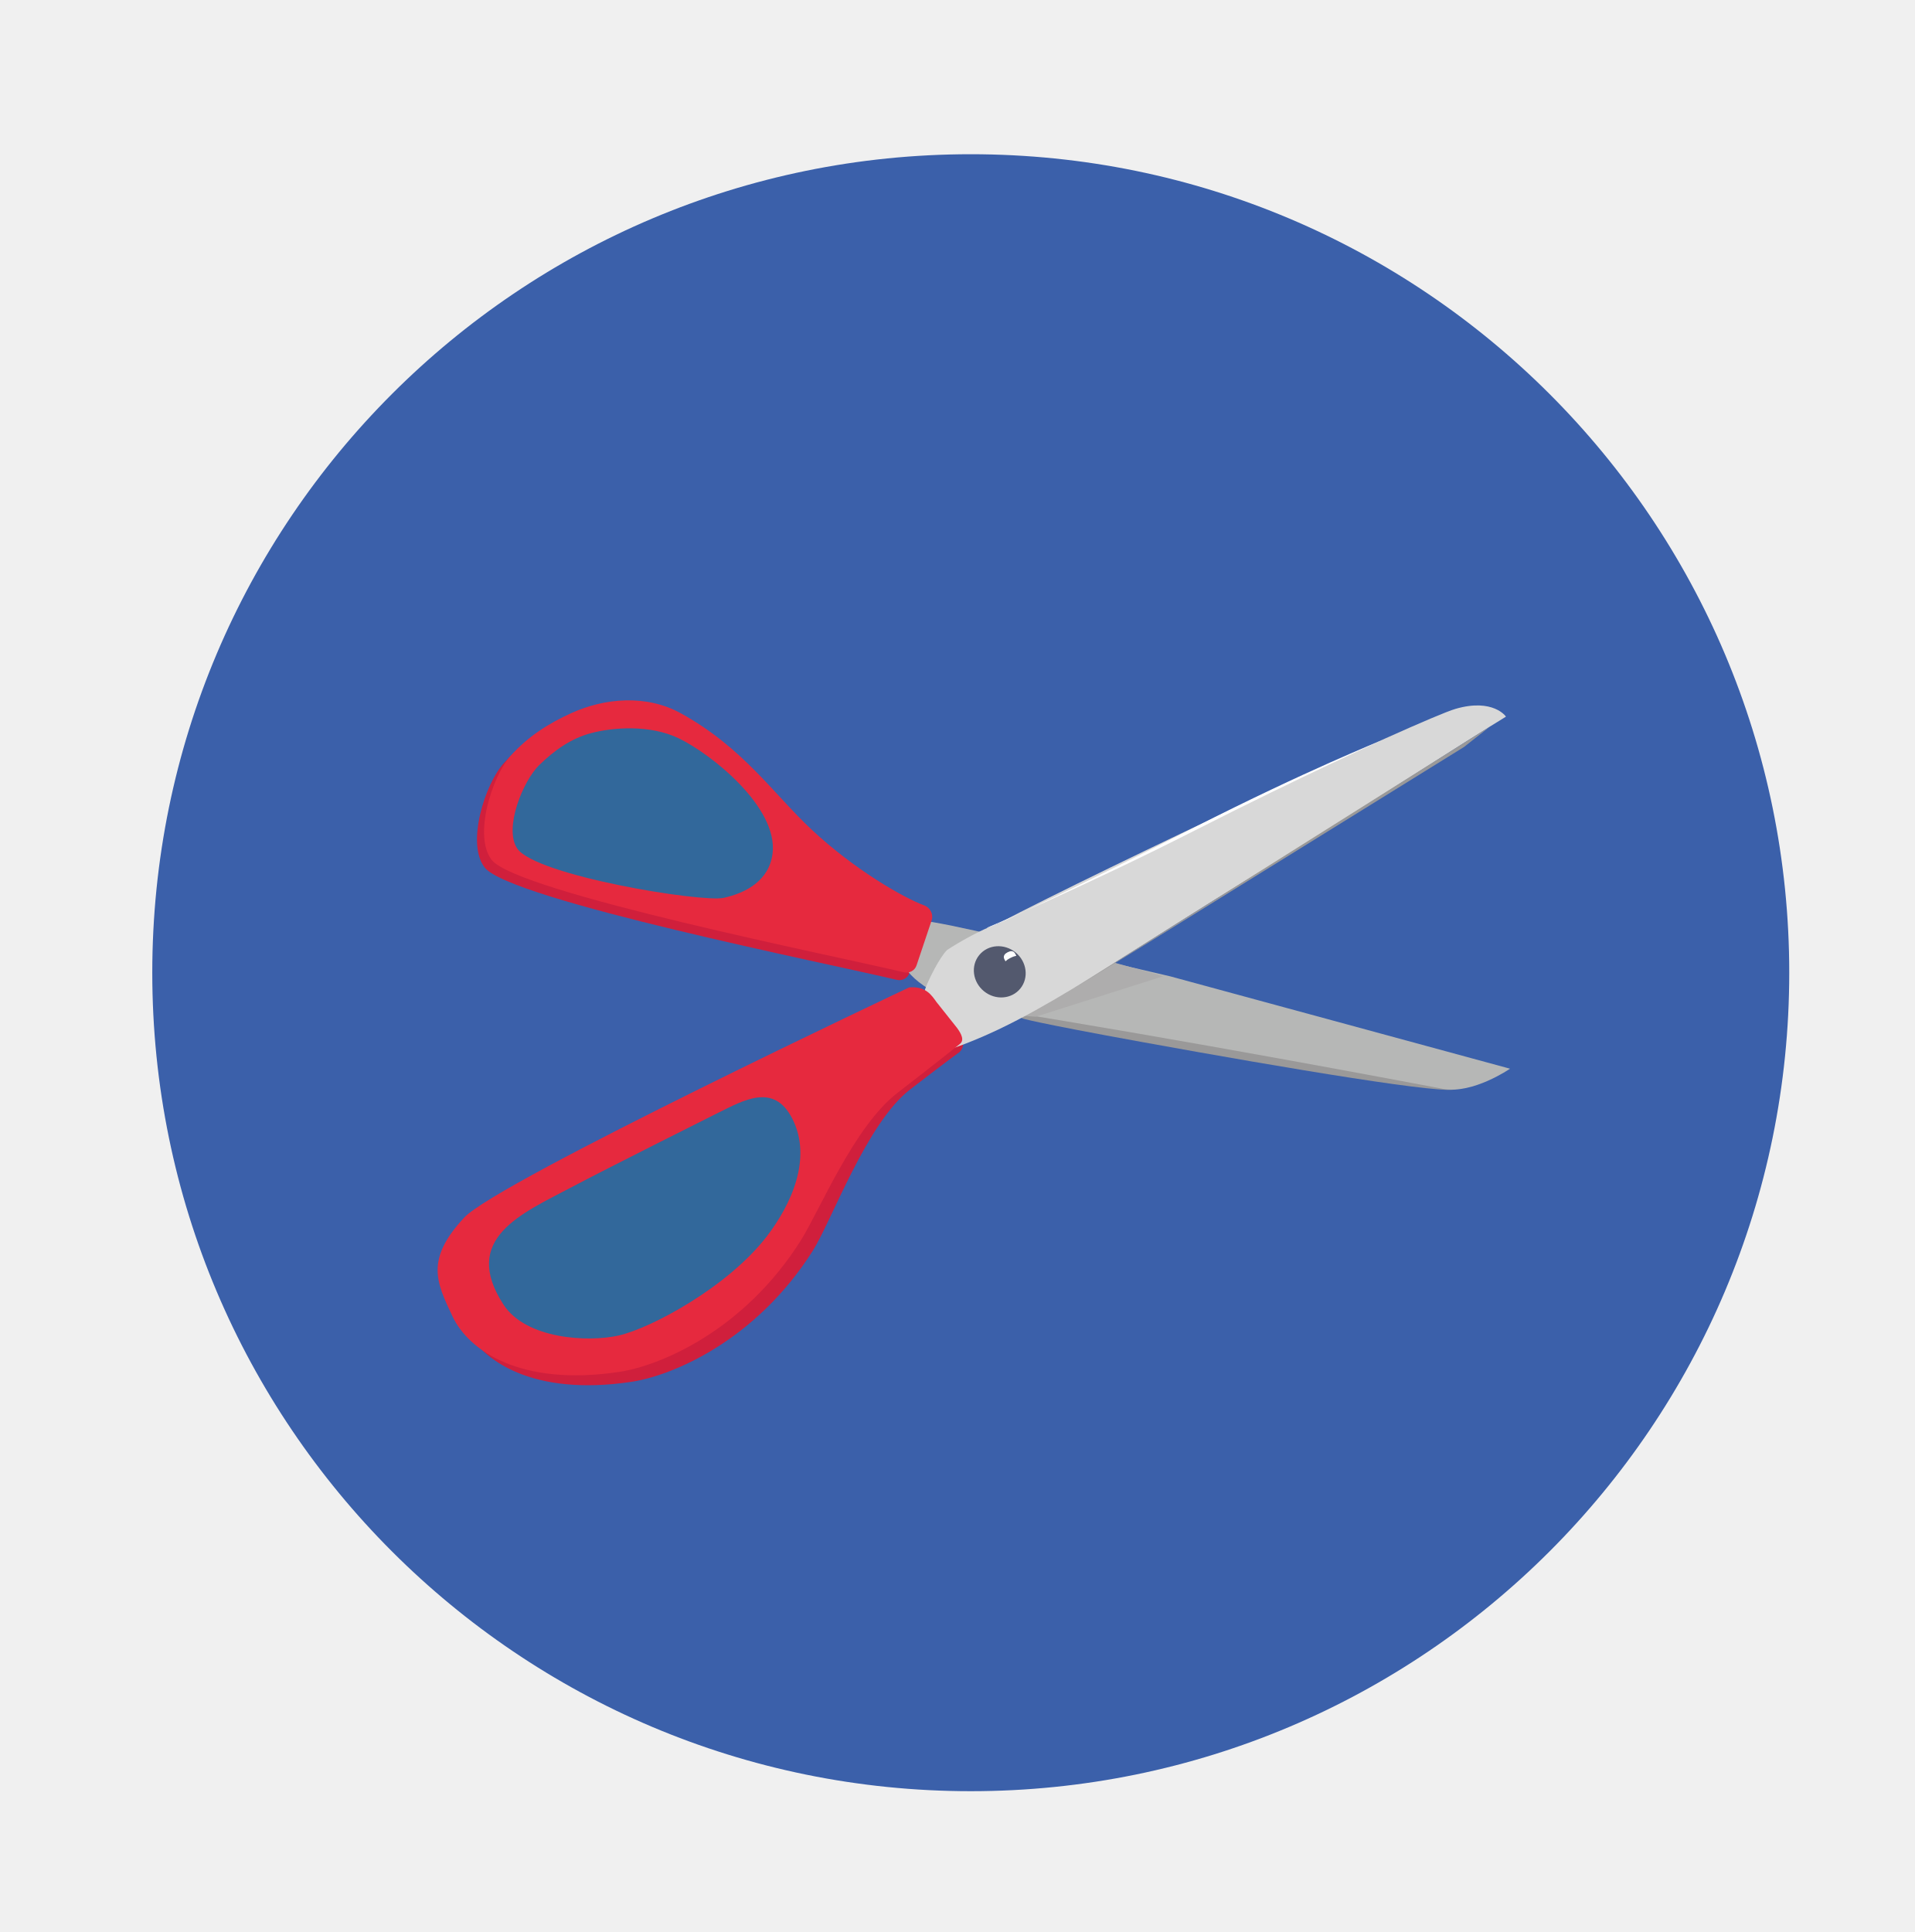
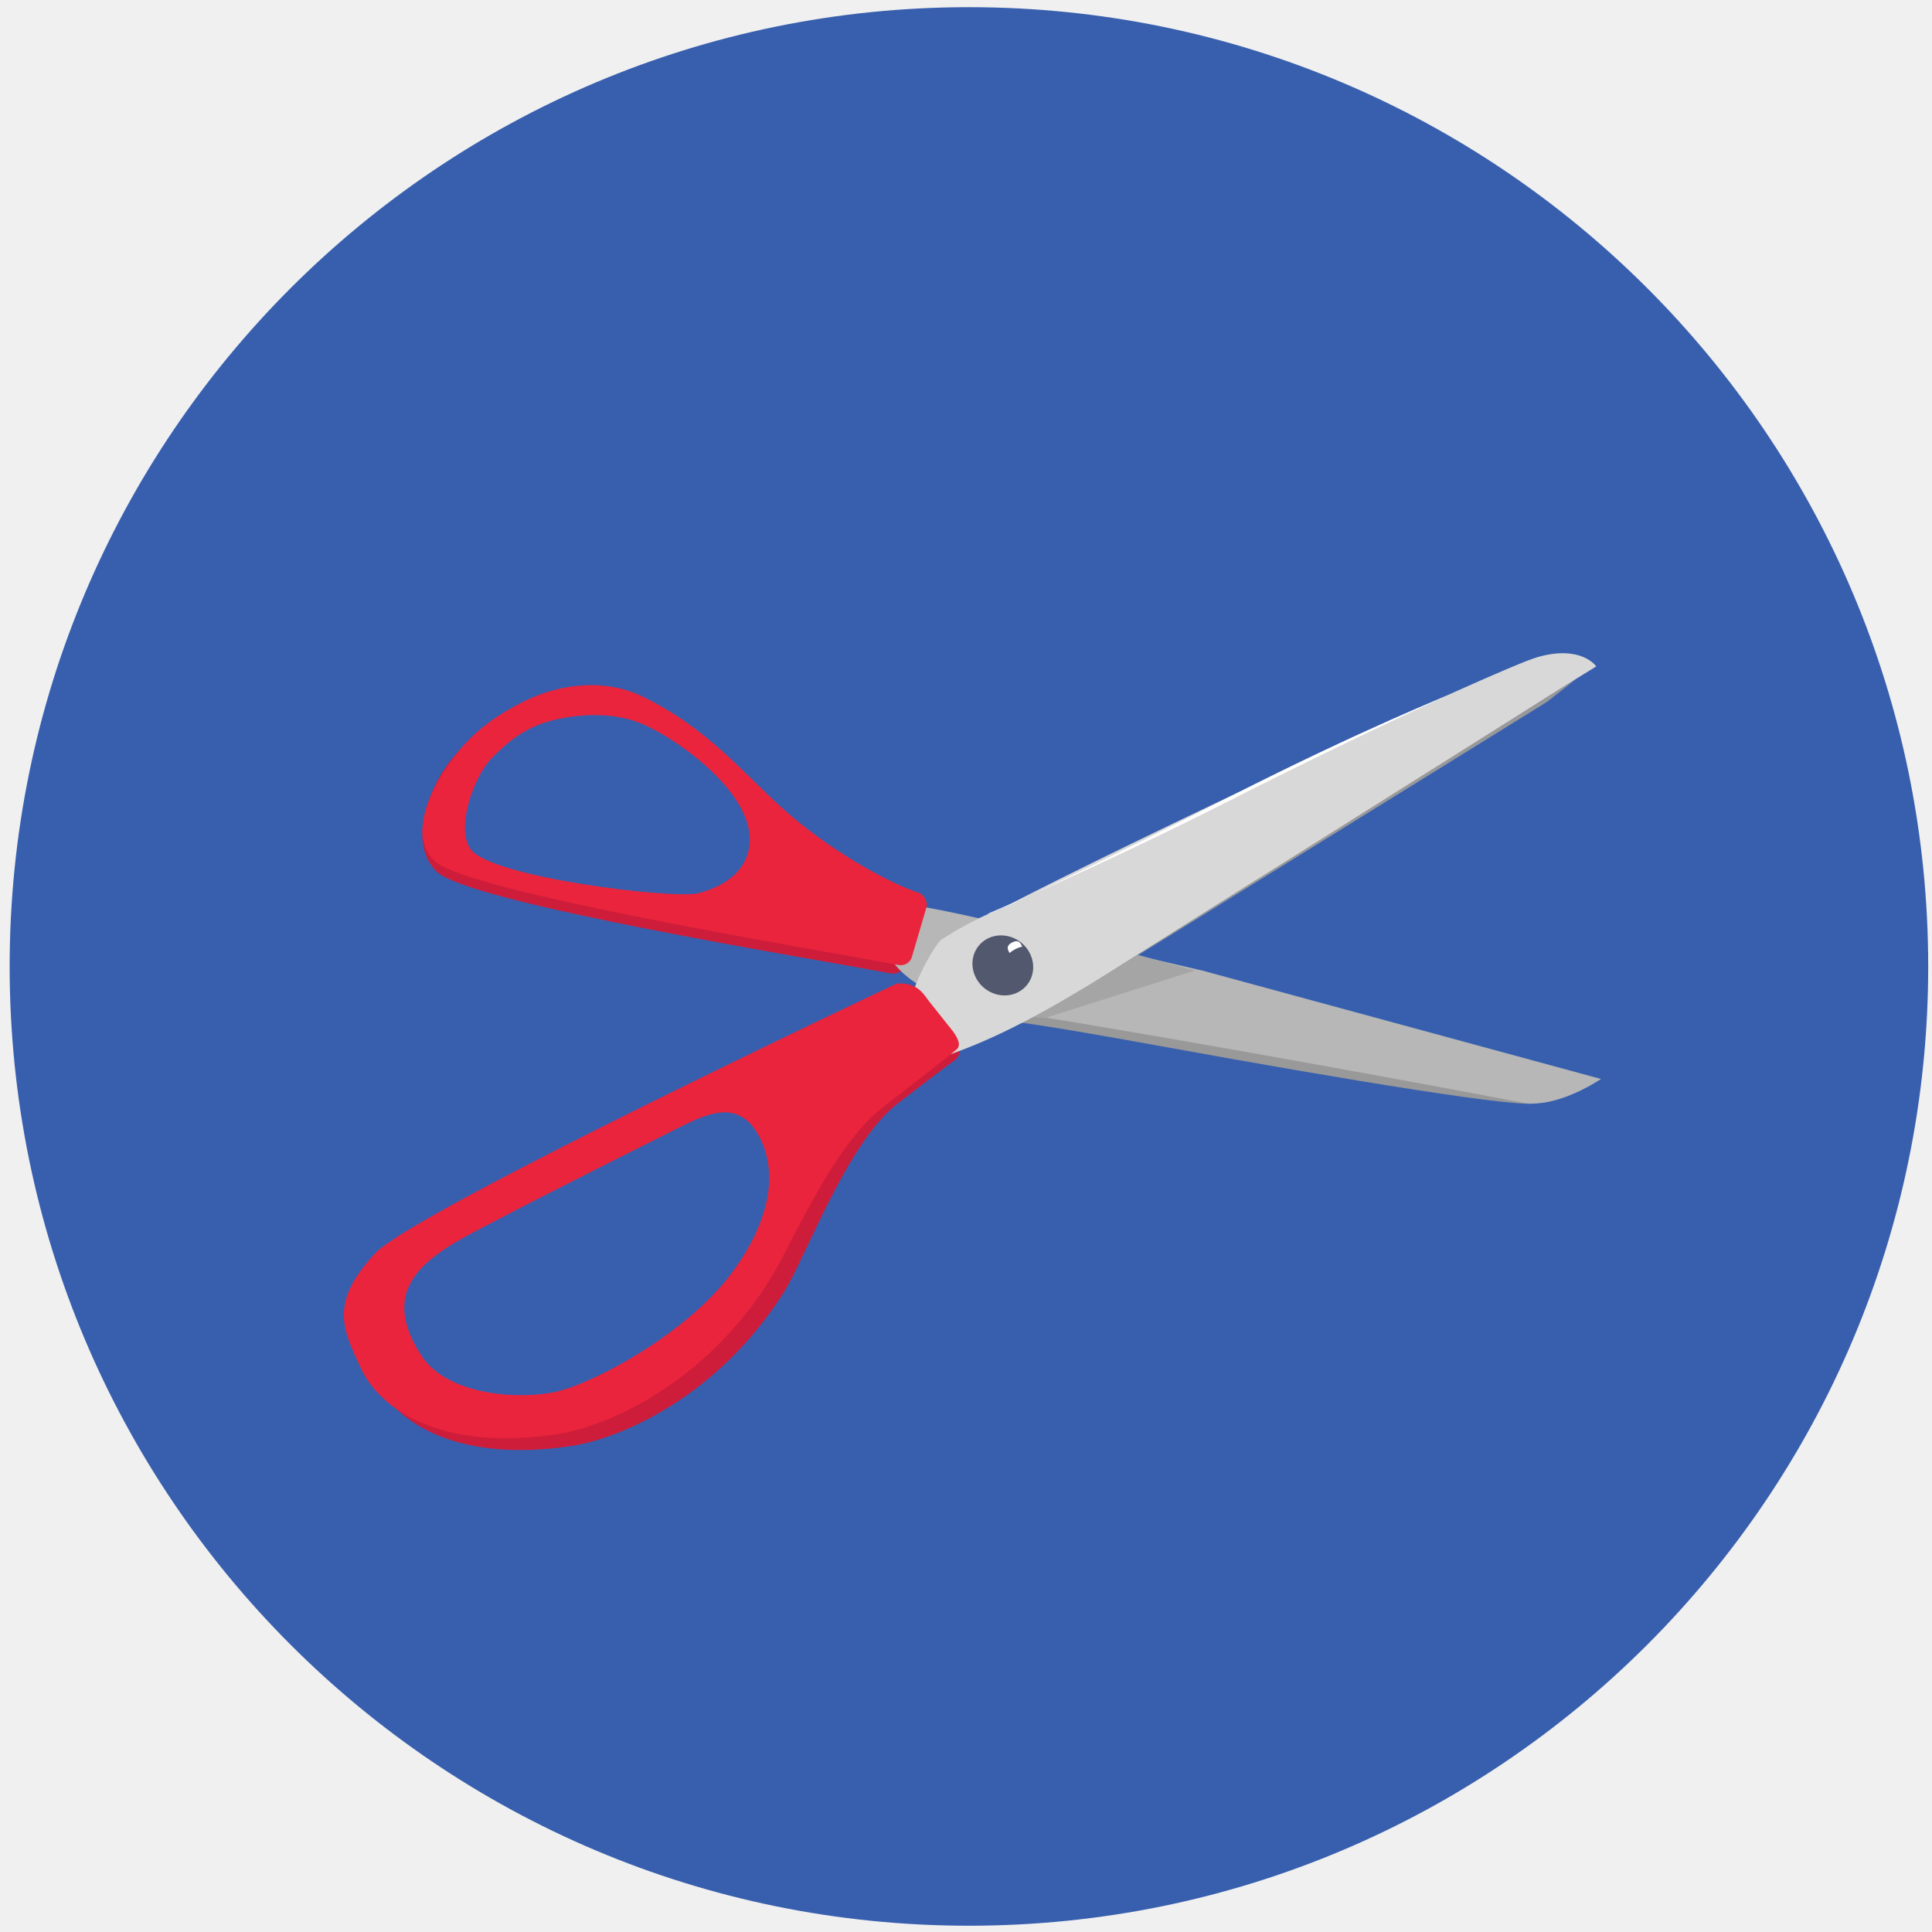
- <svg xmlns="http://www.w3.org/2000/svg" version="1.1" id="Warstwa_1" x="0px" y="0px" viewBox="0 0 285.43 288" style="enable-background:new 0 0 285.43 288;" xml:space="preserve">
+ <svg xmlns="http://www.w3.org/2000/svg" version="1.1" id="Warstwa_1" x="0px" y="0px" viewBox="0 0 234.21 234.21" style="enable-background:new 0 0 234.21 234.21;" xml:space="preserve">
  <style type="text/css">
- 	.st0{fill:#3B60AA;}
- 	.st1{fill:#FEFBE6;}
- 	.st2{opacity:0.8;fill:#FEFBE6;}
- 	.st3{fill:#FFFFFF;}
- 	.st4{fill:#E3CED5;}
- 	.st5{fill:#D8BAC4;}
- 	.st6{fill:#487FBE;}
- 	.st7{opacity:0.5;fill:#73C5DA;}
- 	.st8{fill:#8ACED7;}
- 	.st9{fill:#F7D08E;}
- 	.st10{fill:none;stroke:#F0F3F6;stroke-miterlimit:10;}
- 	.st11{fill:#16A571;}
- 	.st12{fill:#38B082;}
- 	.st13{fill:#32689B;}
- 	.st14{fill:#E8F4F5;}
- 	.st15{fill:#9BD5E0;}
- 	.st16{fill:#C71F3A;}
- 	.st17{fill:#E6293E;}
- 	.st18{fill:#871628;}
- 	.st19{fill:#D01F3C;}
- 	.st20{fill:#9A9999;}
- 	.st21{fill:#B6B7B6;}
- 	.st22{fill:#53B264;}
- 	.st23{fill:#AEADAD;}
- 	.st24{fill:#D8D8D8;}
- 	.st25{fill:#53596E;}
+ 	.st0{fill:#385FAE;}
+ 	.st1{fill:#871226;}
+ 	.st2{fill:#CE1D3B;}
+ 	.st3{fill:#999999;}
+ 	.st4{fill:#FFFFFF;}
+ 	.st5{fill:#B6B7B6;}
+ 	.st6{fill:#EA243C;}
+ 	.st7{fill:#52B263;}
+ 	.st8{fill:#A5A5A5;}
+ 	.st9{fill:#D8D8D8;}
+ 	.st10{fill:#52586D;}
</style>
-   <rect x="1930.69" y="518.2" class="st0" width="1440" height="1137" />
  <g>
-     <path class="st1" d="M-726.8-41.6v-0.6c16.26,0,29.45-13.18,29.45-29.45h0.59c0,16.26,13.18,29.45,29.45,29.45v0.6   c-16.26,0-29.45,13.18-29.45,29.45h-0.59C-697.36-28.41-710.54-41.6-726.8-41.6z" />
-     <path class="st2" d="M-861.77,100.58v-0.28c7.75,0,14.03-6.28,14.03-14.03h0.28c0,7.75,6.28,14.03,14.03,14.03v0.28   c-7.75,0-14.03,6.28-14.03,14.03h-0.28C-847.74,106.86-854.02,100.58-861.77,100.58z" />
-     <path class="st1" d="M-1601.82-60.51v-0.28c7.75,0,14.03-6.28,14.03-14.03h0.28c0,7.75,6.28,14.03,14.03,14.03v0.28   c-7.75,0-14.03,6.28-14.03,14.03h-0.28C-1587.79-54.23-1594.07-60.51-1601.82-60.51z" />
-     <path class="st2" d="M-1055.67-75.08v-0.28c7.75,0,14.03-6.28,14.03-14.03h0.28c0,7.75,6.28,14.03,14.03,14.03v0.28   c-7.75,0-14.03,6.28-14.03,14.03h-0.28C-1041.64-68.8-1047.92-75.08-1055.67-75.08z" />
-     <g>
-       <path class="st3" d="M-726.31,685.36c-9.8-19.23-29.77-32.41-52.84-32.41c-11.22,0-21.72,3.12-30.67,8.54    c-6.48-35.43-37.5-62.29-74.8-62.29c-30.38,0-56.59,17.82-68.78,43.57c-3.81-0.91-7.79-1.41-11.88-1.41    c-25.73,0-46.98,19.17-50.26,44.01H-726.31z" />
-       <g>
-         <path class="st4" d="M-807.75,685.36c0.5-3.56,0.77-7.19,0.77-10.89c0-4.74-0.43-9.39-1.24-13.9c-0.53,0.3-1.06,0.61-1.59,0.93     c-3.94-21.53-16.95-39.89-34.92-50.98c-7.11,32.81-34.77,57.97-68.83,61.33c-6.79-16.03-21.05-28.12-38.41-31.93     c-0.49,0.94-0.98,1.89-1.43,2.85c-0.03-0.01-0.06-0.01-0.09-0.02c-8.57,18.8-27.5,31.88-49.51,31.88c-3.27,0-6.46-0.31-9.56-0.86     c-1.42,3.68-2.44,7.56-2.97,11.59H-807.75z" />
-         <path class="st5" d="M-726.31,685.36c-4.82-9.46-12.11-17.45-21.01-23.13c-6.24,10.12-15.42,18.23-26.36,23.13H-726.31z" />
-       </g>
-     </g>
-     <circle class="st6" cx="-1264.31" cy="379.36" r="421" />
-     <circle class="st7" cx="-1264.18" cy="379.36" r="344.27" />
-     <g>
-       <path class="st3" d="M-1521.31,100.36c-9.97-19.56-30.29-32.97-53.75-32.97c-11.42,0-22.1,3.17-31.2,8.69    c-6.6-36.05-38.15-63.38-76.1-63.38c-30.91,0-57.58,18.13-69.98,44.32c-3.88-0.93-7.92-1.44-12.08-1.44    c-26.18,0-47.79,19.51-51.13,44.77H-1521.31z" />
-       <g>
-         <path class="st4" d="M-1604.17,100.36c0.5-3.62,0.78-7.32,0.78-11.08c0-4.83-0.44-9.55-1.26-14.14     c-0.54,0.31-1.08,0.62-1.61,0.94c-4.01-21.91-17.25-40.58-35.52-51.87c-7.24,33.39-35.37,58.97-70.02,62.4     c-6.91-16.31-21.41-28.61-39.08-32.48c-0.5,0.96-0.99,1.92-1.46,2.9c-0.03-0.01-0.06-0.01-0.09-0.02     c-8.71,19.13-27.98,32.44-50.37,32.44c-3.32,0-6.57-0.31-9.73-0.88c-1.45,3.74-2.48,7.69-3.02,11.79H-1604.17z" />
-         <path class="st5" d="M-1521.31,100.36c-4.91-9.62-12.32-17.75-21.38-23.53c-6.35,10.3-15.69,18.55-26.81,23.53H-1521.31z" />
-       </g>
-     </g>
-   </g>
-   <g>
-     <circle class="st0" cx="-310.34" cy="165.99" r="122.01" />
-     <path class="st8" d="M-272.27,157.43c16.67,54.51-7.39,80.03-38.75,81.09c-26.58,0.9-56.77-25.68-37.39-82.9   c13.18-38.94,35.59-67.13,35.59-67.13C-309.67,93-287.14,120.48-272.27,157.43z" />
-     <path class="st3" d="M-298.84,172.13c-5.58,30.21-0.98,31.75,9.11,30.96c8.88-0.69,21.95-6.16,10.54-35.86   c-6.49-16.9-15.57-28.97-15.57-28.97C-295.78,140.37-294.59,155.19-298.84,172.13z" />
-   </g>
-   <g>
-     <circle class="st0" cx="-243" cy="441.34" r="122.01" />
-     <path class="st3" d="M-239.88,365.3c-42.54,33.46-86.17,51.29-86.17,51.29c-24.62,23.59,48.91,74.15,77.43,110.22l93.06-68.99   C-155.55,457.83-240.9,415.57-239.88,365.3z" />
-     <path class="st9" d="M-307.93,441.95c7.52-12.62-6.83-32.53-21.19-23.3l89.25-53.34c14.56-0.91,20.52,11.28,17.77,21.24   L-307.93,441.95z" />
-   </g>
-   <g>
-     <circle class="st0" cx="-453.02" cy="845.33" r="122.01" />
-     <g>
-       <path class="st10" d="M-458.76,901.41c-2.16,5.12-18.74,28.96-2.28,44.56c18.52,17.55,32.44-14.62,49.77,7.27    c3.37,4.25,3.86,5.29,3.86,5.29" />
-       <g>
-         <path class="st11" d="M-456.87,897.1l-4.85,6.67c0,0,7.52,1.62,9.49,0.52L-456.87,897.1z" />
-         <path class="st11" d="M-397.92,837.57c-1.96,35.49-27.98,62.91-58.12,61.25c-30.14-1.66-52.99-31.77-51.04-67.26     s28.87-64.21,62.26-61.18C-414.76,773.11-395.97,802.09-397.92,837.57z" />
-         <path class="st12" d="M-400.56,835.68c-1.92,34.82-23.94,61.91-49.18,60.52s-44.15-30.74-42.23-65.56     c1.92-34.82,22.18-64.16,47.15-60.26C-412.44,775.44-398.64,800.86-400.56,835.68z" />
-         <path class="st3" d="M-414.55,826.05c1.24,14.7-4.21,27.25-9.02,27.73c-3.58,0.36-4.53-4.77-4.62-18.06     c-0.1-15.63-14.27-33.73,2.69-35.41C-418.32,799.59-415.78,811.35-414.55,826.05z" />
-       </g>
-     </g>
-   </g>
-   <g>
-     <circle class="st0" cx="266.72" cy="929.97" r="122.01" />
-     <g>
-       <path class="st13" d="M236.67,1003.54" />
-       <path class="st14" d="M249.31,947.15c-0.09-13.69-5.19-34.4-1.42-51.35c2.13-9.59,12.52-22.67,15.56-29.16    c0.59-1.26,1.33-2.23,1.33-3.17c0-1.34-0.98-4.07-0.98-6.61c0-2.83,7.13-1.31,8.29,0.93c1.49,2.87,4.93,7.51,5.23,8.52    c0.56,1.91-0.82-0.98-0.1,0.34c8.26,15.04,13.77,22.11,15.44,30.53c3.74,18.88-1.62,36.89-1.67,49.97    c-0.21,55.47,21.12,63.69-21.43,63.69C227.64,1010.83,249.68,1003.75,249.31,947.15z" />
-       <path class="st15" d="M249.8,947.31c-0.08-13.72-4.68-34.47-1.28-51.45c1.92-9.6,11.29-22.71,14.04-29.21    c0.53-1.27,1.2-2.23,1.2-3.18c0-1.34-0.88-4.08-0.88-6.62c0-2.84,11.33-2.24,12.38,0c1.35,2.88-1.66,5.59-1.39,6.6    c0.51,1.92,0.47,1.89,1.12,3.2c7.45,15.07,12.42,22.16,13.93,30.59c3.37,18.91-1.46,36.96-1.5,50.06    c-0.19,55.58,19.05,63.81-19.33,63.81C230.26,1011.11,250.14,1004.02,249.8,947.31z" />
-       <path class="st3" d="M250.01,1002.86c0-1.35,1.2-2.03,3.59-2.7c2.39-0.68,7.18-1.35,9.57-1.35c2.39,0,8.38,1.35,8.38,1.35    s-7.06-0.42-10.77,0c-5.98,0.68-8.38,3.38-9.57,3.38S250.01,1002.86,250.01,1002.86z" />
-       <g>
-         <path class="st16" d="M278.58,855.1c0.17,5.09-2.13,6.25-9.04,6.25c-5.76,0-8.06-1.16-8.08-6.25c-0.01-2.17-2.14-6.54,8.56-6.54     S278.51,852.93,278.58,855.1z" />
-         <ellipse class="st17" cx="270.03" cy="851.83" rx="8.56" ry="3.27" />
-       </g>
-       <path class="st15" d="M257.19,890.92l13.33-5.68c0,0-10.26-6.62-10.26-5.68c0,0.95-9.23,17.04-9.23,17.04l-1.03,9.46" />
-       <path class="st3" d="M280.27,885l-10.45-0.56l16.77,25.93C286.59,910.38,288.32,898.23,280.27,885z" />
-     </g>
-   </g>
-   <g>
-     <circle class="st0" cx="144.71" cy="145" r="122.01" />
-     <path class="st18" d="M158.89,100.2" />
-     <path class="st19" d="M141.42,150.84l1.77,3.51c0.63,0.87,0.47,2.04-0.31,2.6c0,0-0.79,0.51-7.24,5.48   c-6.45,4.98-11.66,19.56-14.48,24.02c-8.47,13.38-20.86,18.61-27.06,19.54c-14.69,2.2-22.41-3.17-24.82-8.27   c-2.41-5.1-4.1-8.46,1.74-14.74c5-5.38,65.21-35.13,65.21-35.13C138.73,147.65,140.7,149.85,141.42,150.84z" />
-     <path class="st19" d="M135.58,145.03l2.25-6.71c0.3-0.88-0.2-1.88-1.1-2.22c-3.11-1.15-10.39-5.32-16.74-11.25   c-5.77-5.39-10.22-12.25-19.53-17.38c-6.65-3.67-12.36-1.34-16.34-0.04c-3.55,1.17-6.42,3.44-9.06,6.38   c-2.75,3.07-5.6,11.93-2.81,15.51c3.78,4.84,51.62,14.39,61.41,16.74C134.49,146.26,135.31,145.82,135.58,145.03z" />
-     <path class="st20" d="M151.23,150.03c0.04-0.19,12.94,1.91,12.94,1.91l14.66,2.6l39.28,7.77h-1c-1,1-25-3-47-7   c-16.25-2.95-17.73-3.5-17.73-3.5L151.23,150.03z" />
-     <path class="st3" d="M145.19,168.91" />
-     <path class="st21" d="M136.03,137.27c0.33-0.88,18.24,3.56,18.24,3.56l20.17,4.71l50.66,13.77c0,0-5.58,3.84-10,3   c-4.42-0.84-38.74-7.34-68-12c-10.38-1.65-12.48-6.59-12.48-6.59L136.03,137.27z" />
-     <path class="st17" d="M136.63,143.9l2.25-6.71c0.3-0.88-0.2-1.88-1.1-2.22c-3.11-1.15-10.39-5.32-16.74-11.25   c-5.77-5.39-10.23-12.24-19.53-17.38c-5.2-2.88-11.43-2.27-16.34-0.04c-3.4,1.55-6.42,3.44-9.06,6.38   c-2.75,3.07-5.6,11.93-2.81,15.51c3.78,4.84,51.62,14.39,61.41,16.74C135.55,145.13,136.37,144.69,136.63,143.9z" />
-     <path class="st13" d="M107.89,133.84c3.26-0.72,6.75-2.54,7.27-6.57c0.89-6.92-9.15-14.89-14-17.22c-4.3-2.06-9.82-1.63-13.1-0.75   c-2.93,0.79-5.37,2.5-7.69,4.76c-2.41,2.36-5.28,9.39-3.28,12.41C79.82,130.54,104.63,134.56,107.89,133.84z" />
-     <path class="st22" d="M119.42,162.92c2.63,5.61-3.85,14.86-6.26,18.43c-7.23,10.7-16.83,13.95-21.45,14.73   c-10.95,1.84-20.98-2.16-22.37-6.21c-1.38-4.05-0.01-7.77,5.07-10.4c5.08-2.63,33.03-17.16,33.03-17.16   C116.23,158.28,118.57,161.12,119.42,162.92z" />
-     <path class="st3" d="M148.96,143.31c0.25,0.46,0.14-0.07,0.8-0.43c0.66-0.36,1.85-0.41,1.6-0.86c-0.25-0.46-0.99-0.54-1.65-0.18   C149.05,142.2,148.71,142.86,148.96,143.31z" />
-     <polygon class="st23" points="173.42,145.52 154.39,151.56 151.1,151.31 162.13,142.4  " />
-     <path class="st24" d="M138.03,147.12c0.43-1.12,1.99-4.34,3.14-5.5c0,0,3.93-2.62,7.59-3.93c16.16-8.48,63.11-30.53,68.21-32.02   c5.6-1.63,7.54,1.15,7.52,1.16c-3.91,2.34-30.48,19.36-34.08,21.55c-27.17,16.48-37.26,24.7-51.48,28.9   C134.7,158.53,136.7,150.62,138.03,147.12z" />
-     <ellipse transform="matrix(0.6326 -0.7745 0.7745 0.6326 -57.4525 168.6418)" class="st25" cx="149.03" cy="144.88" rx="3.73" ry="3.95" />
-     <path class="st3" d="M178.1,123.31c-16.49,8.39-31.01,15.37-31,15c0,0,14.5-6.12,31-14.51s28-13.49,28-13.49   S194.6,114.91,178.1,123.31z" />
-     <path class="st17" d="M139.59,149.36l3.09,3.89c0.63,0.87,1.14,1.85,0.36,2.41c0,0-2.85,2.3-9.29,7.28   c-6.45,4.98-11.59,17.57-14.41,22.03c-8.47,13.38-20.86,18.61-27.06,19.54c-14.69,2.2-22.41-3.17-24.82-8.27   c-2.41-5.1-4.1-8.46,1.74-14.74c5-5.38,66.33-34.31,66.33-34.31C138.02,146.98,138.87,148.36,139.59,149.36z" />
-     <path class="st13" d="M118.1,166.74c3.04,5.94-0.17,12.84-3.8,17.57c-5.81,7.56-17.27,13.69-22.07,14.77   c-4.54,1.03-13.82,0.56-17.18-4.61c-6.39-9.85,2.74-13.57,10.14-17.49c5.18-2.75,21.85-11.09,21.85-11.09   C110.83,164.04,115.34,161.36,118.1,166.74z" />
-     <polygon class="st20" points="160.1,147.31 170.7,140.81 218.24,111.35 222.1,108.31  " />
-     <path class="st3" d="M151.45,142.38c0.12,0.23,0.08-0.04-0.81,0.41s-0.69,0.64-0.81,0.41c-0.12-0.23-0.52-0.79,0.38-1.25   S151.33,142.15,151.45,142.38z" />
+     <circle class="st0" cx="117.46" cy="117.16" r="116.29" />
+     <path class="st1" d="M130.97,74.47" />
+     <path class="st2" d="M114.32,122.73l1.69,3.35c0.6,0.83,0.45,1.95-0.3,2.48c0,0-0.75,0.48-6.9,5.23   c-6.15,4.75-11.11,18.64-13.8,22.89c-8.07,12.75-19.88,17.74-25.79,18.62c-14,2.1-21.36-3.02-23.66-7.88   c-2.3-4.86-3.91-8.06,1.66-14.05c4.77-5.13,62.15-33.48,62.15-33.48C111.75,119.69,113.63,121.78,114.32,122.73z" />
+     <path class="st2" d="M109.65,117.04l1.75-5.94c0.23-0.78-0.25-1.64-1.06-1.9c-2.81-0.89-9.41-4.27-15.27-9.22   c-5.32-4.5-9.52-10.33-17.97-14.47c-6.04-2.96-11.02-0.72-14.5,0.56c-3.11,1.15-5.57,3.24-7.8,5.9c-2.33,2.78-5.68,9.8-1.92,13.65   c3.78,3.87,46.34,10.69,55.11,12.39C108.73,118.16,109.44,117.74,109.65,117.04z" />
+     <path class="st3" d="M123.67,121.96c0.03-0.18,12.33,1.82,12.33,1.82l13.97,2.48l37.43,7.4h-0.95c-0.95,0.95-23.83-2.86-44.8-6.67   c-15.48-2.82-18.04-3.03-18.04-3.03L123.67,121.96z" />
+     <path class="st4" d="M117.91,139.95" />
+     <path class="st5" d="M109.18,109.79c0.32-0.84,17.38,3.39,17.38,3.39l19.23,4.49l48.29,13.13c0,0-5.32,3.66-9.53,2.86   c-4.21-0.8-36.92-7-64.81-11.44c-9.89-1.57-11.89-6.28-11.89-6.28L109.18,109.79z" />
+     <path class="st6" d="M110.54,116.01l1.75-5.94c0.23-0.78-0.25-1.64-1.06-1.9c-2.81-0.89-9.41-4.27-15.27-9.22   c-5.32-4.5-9.53-10.32-17.97-14.47c-4.72-2.32-10.23-1.57-14.5,0.56c-2.96,1.48-5.57,3.24-7.8,5.9c-2.33,2.78-6.79,9.74-3.01,13.44   c3.86,3.79,47.44,10.9,56.2,12.6C109.63,117.13,110.34,116.72,110.54,116.01z" />
+     <path class="st0" d="M84.66,108.28c2.87-0.75,5.9-2.46,6.21-6.01c0.54-6.07-8.67-12.68-13.06-14.53   c-3.89-1.65-8.78-1.07-11.65-0.18c-2.57,0.79-4.68,2.38-6.64,4.44c-2.05,2.15-4.34,8.4-2.45,10.96   C59.63,106.42,81.8,109.03,84.66,108.28z" />
+     <path class="st7" d="M93.34,134.24c2.51,5.34-3.67,14.16-5.96,17.56c-6.89,10.2-16.04,13.3-20.45,14.04   c-10.44,1.75-20-2.06-21.32-5.91c-1.32-3.86-0.01-7.4,4.83-9.91c4.84-2.51,31.48-16.36,31.48-16.36   C90.31,129.82,92.54,132.52,93.34,134.24z" />
+     <path class="st4" d="M121.5,115.55c0.24,0.43,0.13-0.07,0.76-0.41c0.63-0.34,1.76-0.39,1.52-0.82c-0.24-0.43-0.94-0.51-1.57-0.17   S121.27,115.12,121.5,115.55z" />
+     <polygon class="st8" points="144.82,117.66 126.68,123.41 123.55,123.17 134.05,114.68  " />
+     <path class="st9" d="M111.09,119.18c0.41-1.06,1.9-4.13,2.99-5.24c0,0,3.74-2.5,7.24-3.75c15.4-8.08,60.15-29.09,65.01-30.51   c5.34-1.56,7.19,1.09,7.17,1.11c-3.73,2.23-29.05,18.46-32.48,20.54c-25.9,15.71-35.51,23.55-49.07,27.54   C107.91,130.06,109.82,122.52,111.09,119.18z" />
+     <ellipse transform="matrix(0.6326 -0.7745 0.7745 0.6326 -45.9843 137.1496)" class="st10" cx="121.57" cy="117.04" rx="3.55" ry="3.77" />
+     <path class="st4" d="M149.28,96.48c-15.72,8-29.56,14.65-29.55,14.3c0,0,13.82-5.84,29.54-13.83s26.69-12.85,26.69-12.85   S165,88.49,149.28,96.48z" />
+     <path class="st6" d="M112.57,121.31l2.95,3.71c0.6,0.83,1.09,1.76,0.34,2.29c0,0-2.71,2.2-8.86,6.94   c-6.15,4.75-11.05,16.75-13.74,21c-8.07,12.75-19.88,17.74-25.79,18.62c-14,2.1-21.36-3.02-23.66-7.88   c-2.3-4.86-3.91-8.06,1.66-14.05c4.77-5.13,63.22-32.7,63.22-32.7C111.08,119.05,111.89,120.37,112.57,121.31z" />
+     <path class="st0" d="M92.09,137.88c2.9,5.67-0.16,12.24-3.62,16.75c-5.54,7.21-16.46,13.04-21.03,14.08   c-4.33,0.98-13.17,0.54-16.37-4.4c-6.09-9.39,2.61-12.94,9.67-16.67c4.94-2.62,20.83-10.57,20.83-10.57   C85.16,135.3,89.46,132.75,92.09,137.88z" />
+     <polygon class="st3" points="132.12,119.36 142.22,113.17 187.53,85.09 191.22,82.19  " />
+     <path class="st4" d="M123.88,114.66c0.11,0.22,0.08-0.04-0.77,0.39c-0.85,0.43-0.66,0.61-0.77,0.39c-0.11-0.22-0.49-0.76,0.36-1.19   S123.76,114.44,123.88,114.66z" />
  </g>
  <g>
</g>
  <g>
</g>
  <g>
</g>
  <g>
</g>
  <g>
</g>
  <g>
</g>
</svg>
